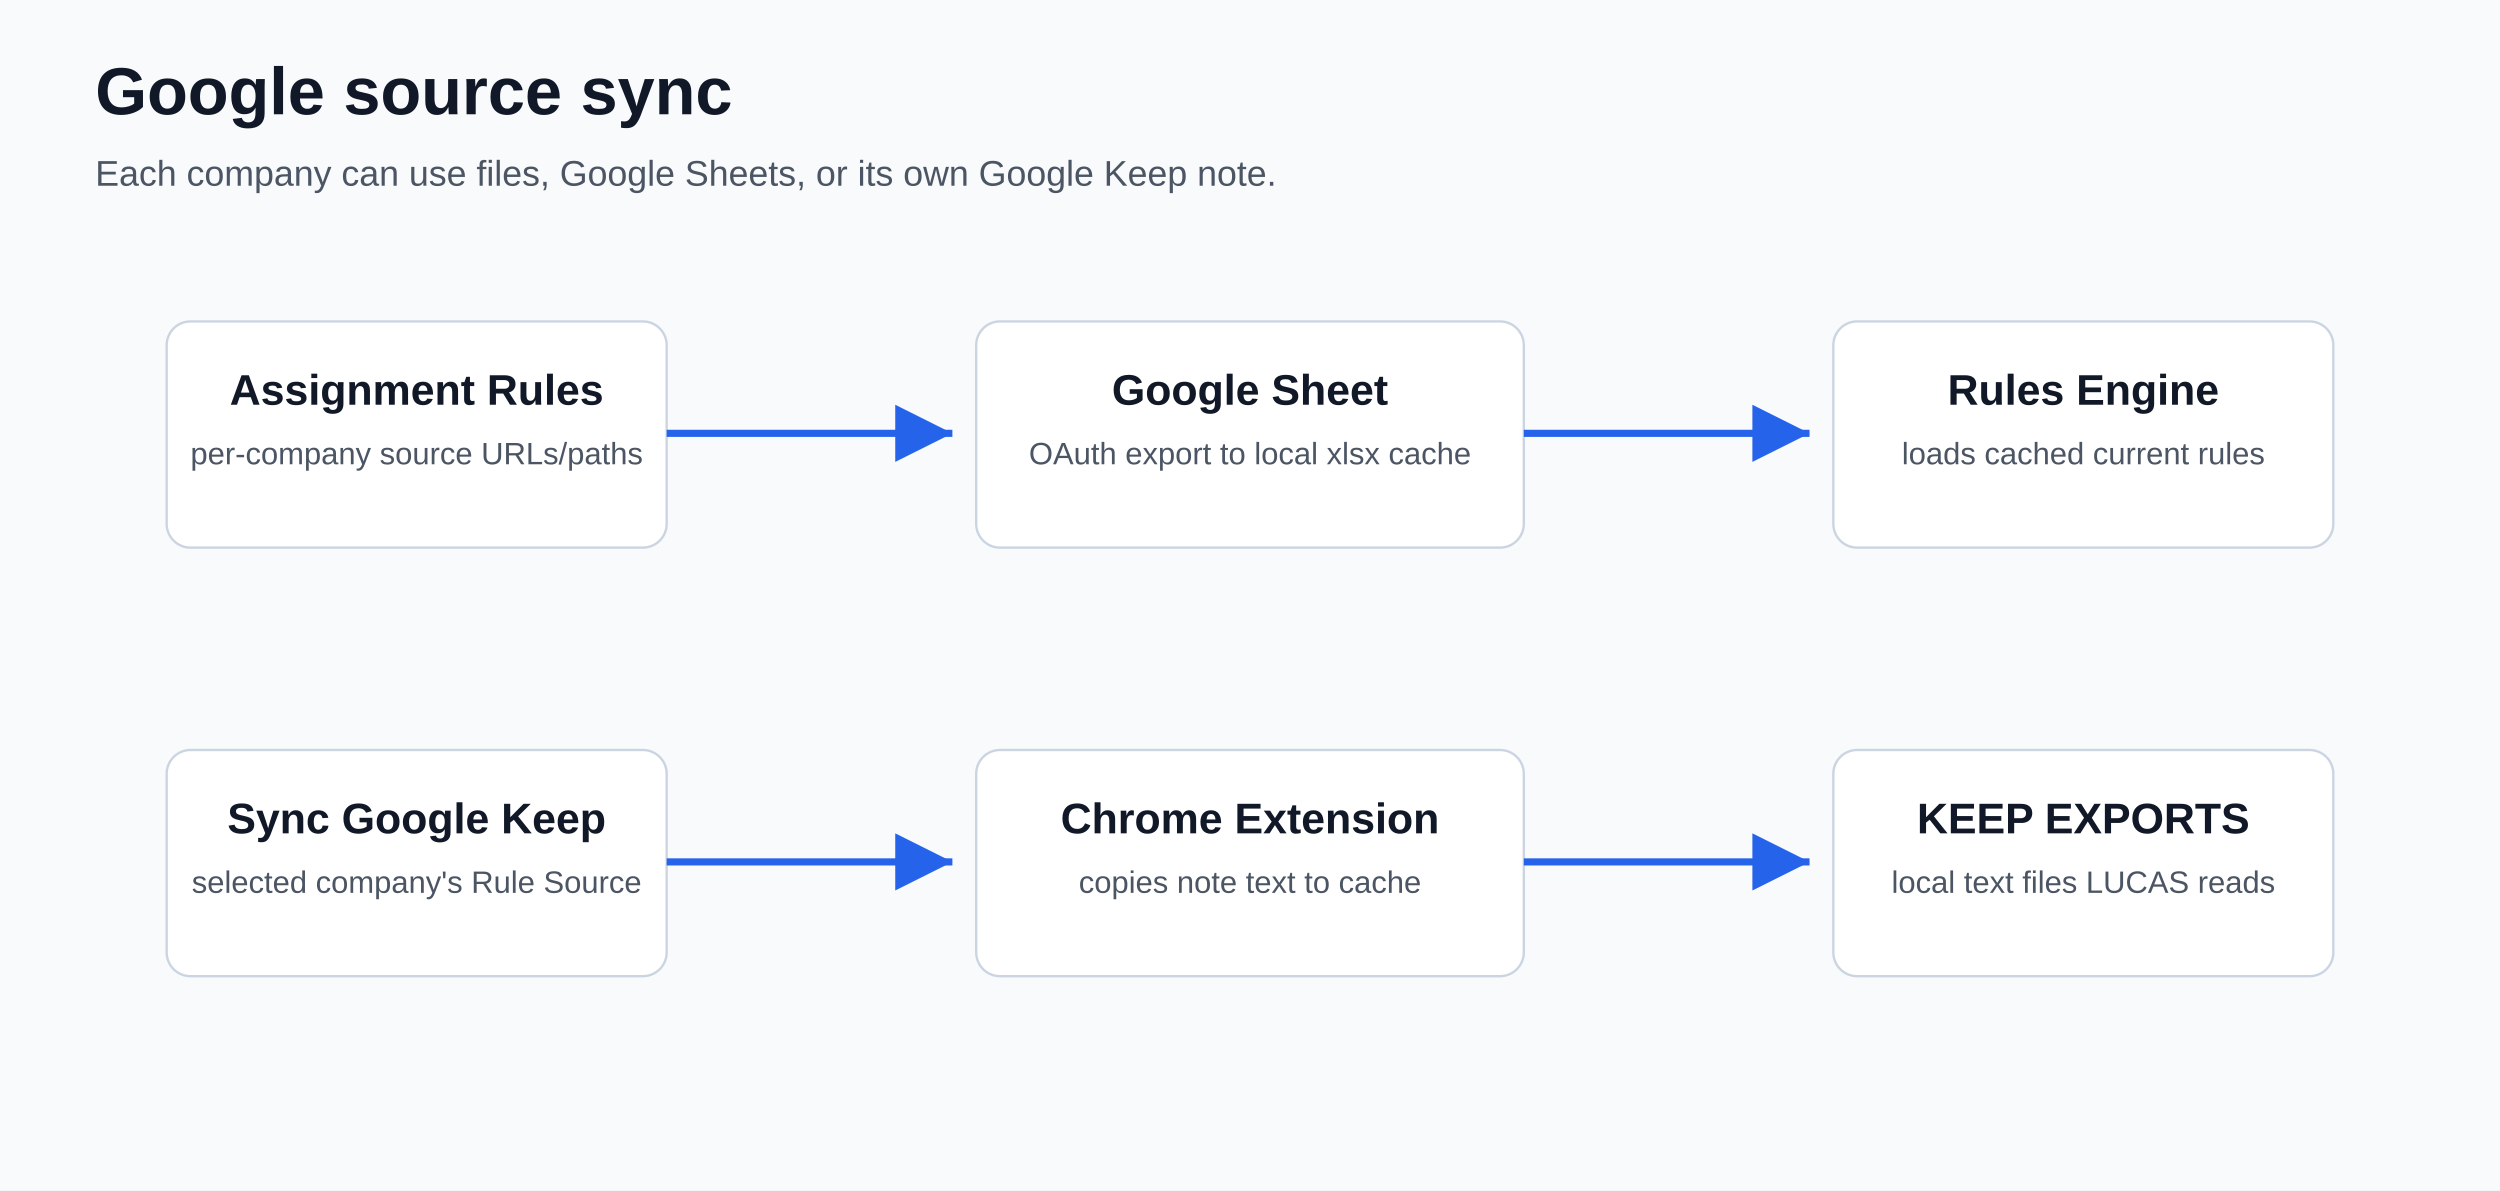
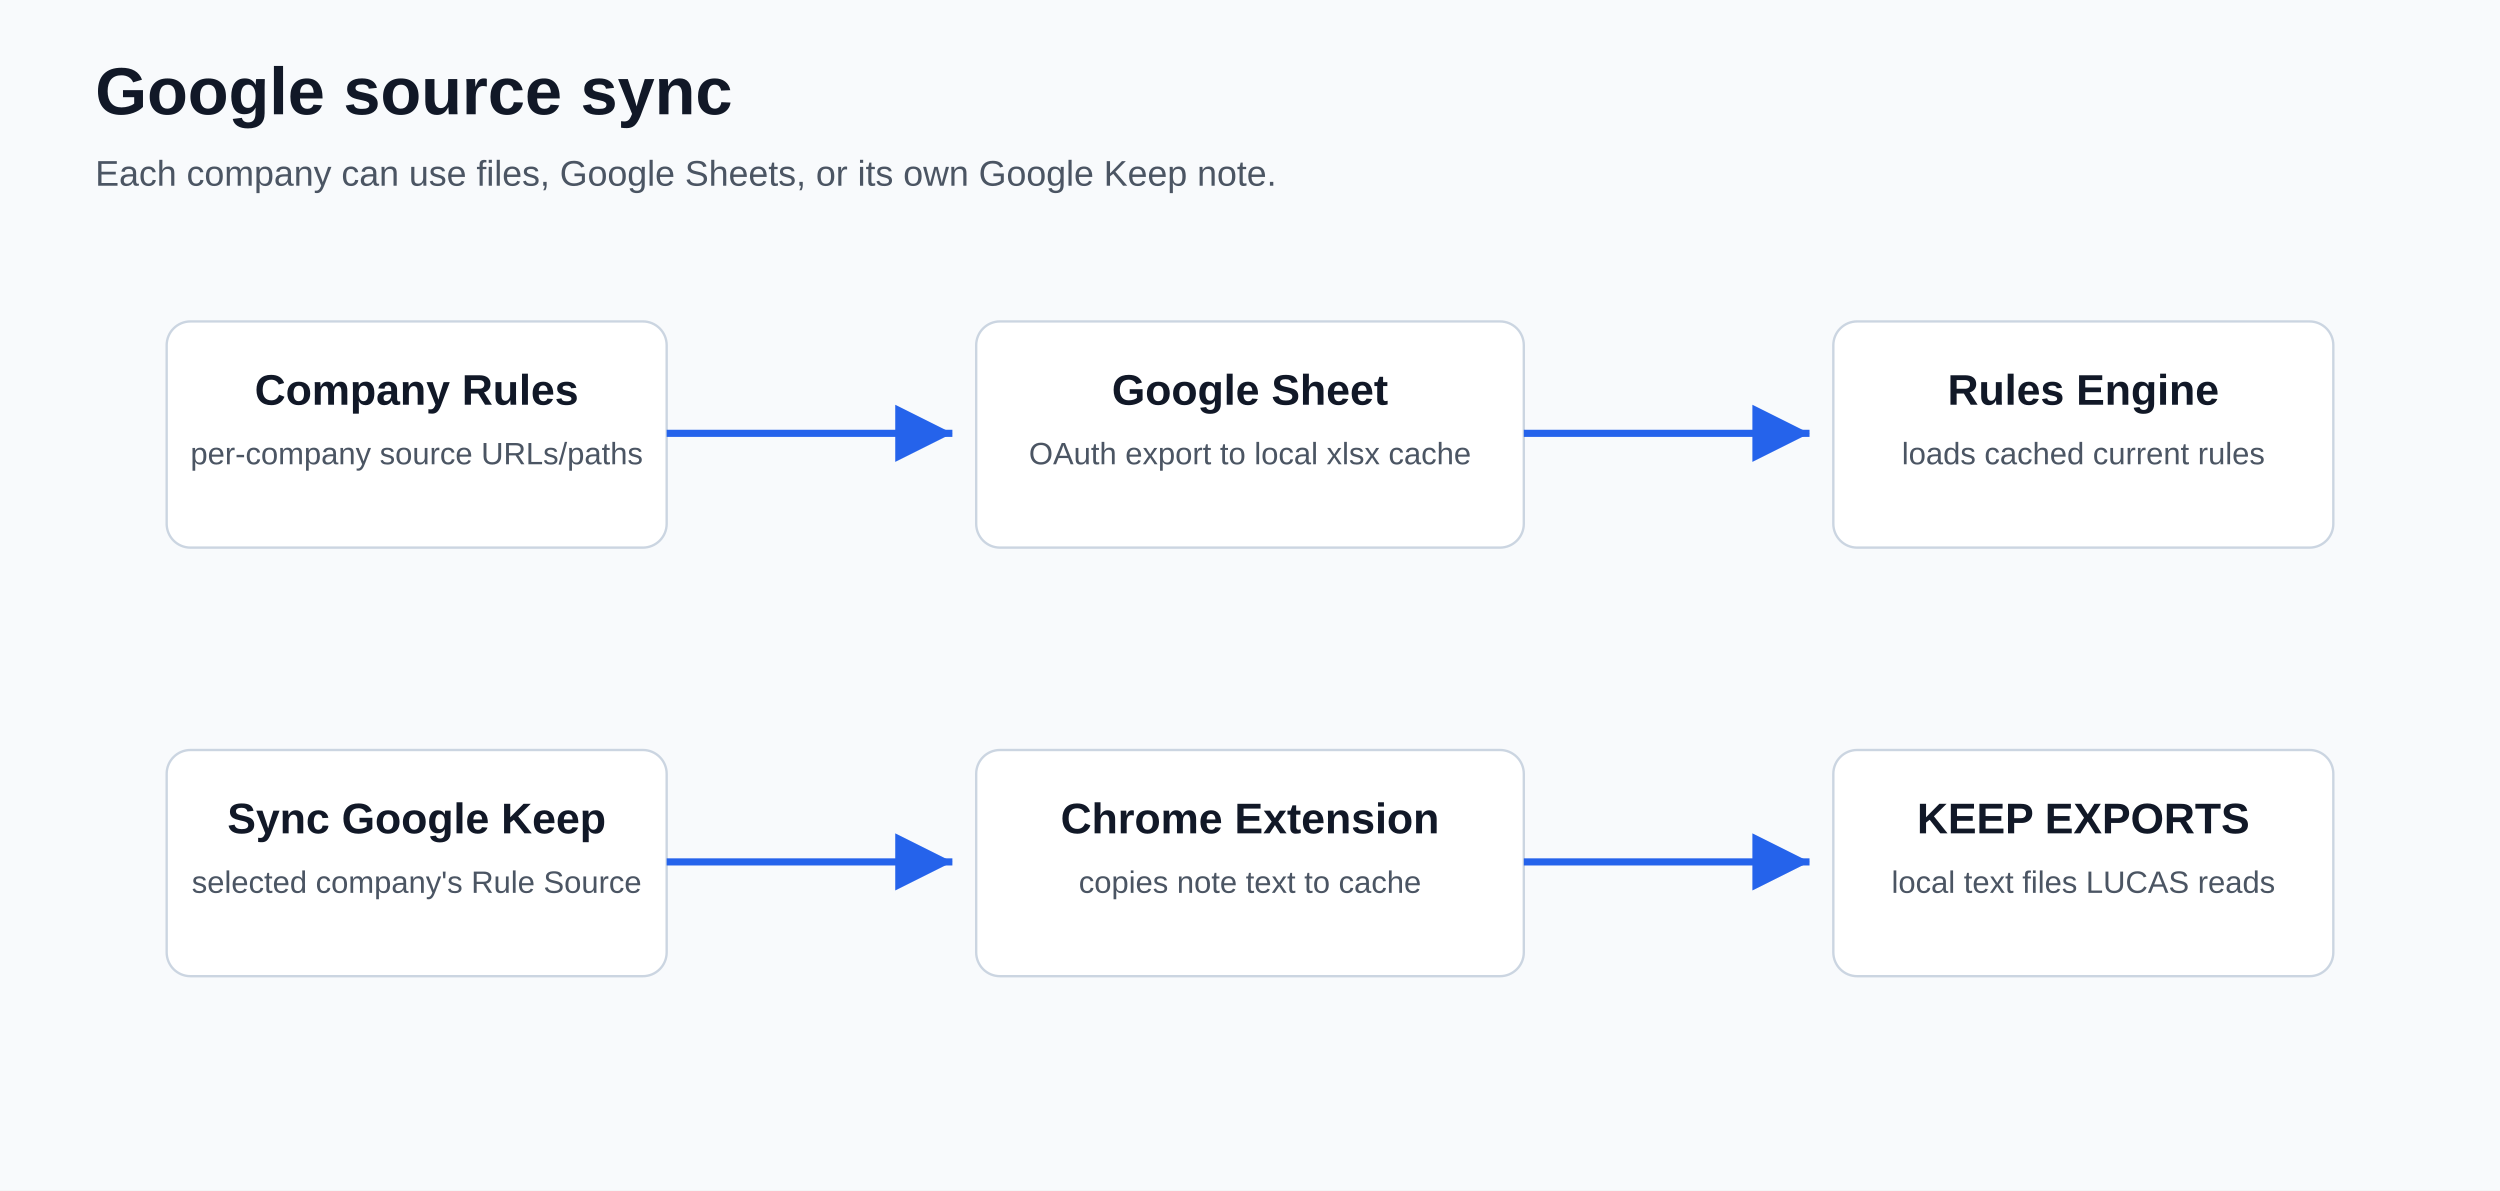
<svg xmlns="http://www.w3.org/2000/svg" width="1050" height="500" viewBox="0 0 1050 500" role="img" aria-label="Google Sheet and Keep source sync">
  <rect width="1050" height="500" fill="#f8fafc" />
  <text x="40" y="48" font-family="Segoe UI, Arial, sans-serif" font-size="28" font-weight="700" fill="#111827">Google source sync</text>
  <text x="40" y="78" font-family="Segoe UI, Arial, sans-serif" font-size="15" fill="#4b5563">Each company can use files, Google Sheets, or its own Google Keep note.</text>
  <defs>
    <marker id="arrow3" markerWidth="12" markerHeight="12" refX="10" refY="6" orient="auto" markerUnits="strokeWidth">
      <path d="M2,2 L10,6 L2,10 Z" fill="#2563eb" />
    </marker>
  </defs>
  <g font-family="Segoe UI, Arial, sans-serif">
    <rect x="70" y="135" width="210" height="95" rx="10" fill="#ffffff" stroke="#cbd5e1" />
    <rect x="410" y="135" width="230" height="95" rx="10" fill="#ffffff" stroke="#cbd5e1" />
    <rect x="770" y="135" width="210" height="95" rx="10" fill="#ffffff" stroke="#cbd5e1" />
    <rect x="70" y="315" width="210" height="95" rx="10" fill="#ffffff" stroke="#cbd5e1" />
    <rect x="410" y="315" width="230" height="95" rx="10" fill="#ffffff" stroke="#cbd5e1" />
    <rect x="770" y="315" width="210" height="95" rx="10" fill="#ffffff" stroke="#cbd5e1" />
-     <text x="175" y="170" text-anchor="middle" font-size="18" font-weight="700" fill="#111827">Assignment Rules</text>
+     <text x="175" y="170" text-anchor="middle" font-size="18" font-weight="700" fill="#111827">Company Rules</text>
    <text x="175" y="195" text-anchor="middle" font-size="13" fill="#4b5563">per-company source URLs/paths</text>
    <text x="525" y="170" text-anchor="middle" font-size="18" font-weight="700" fill="#111827">Google Sheet</text>
    <text x="525" y="195" text-anchor="middle" font-size="13" fill="#4b5563">OAuth export to local xlsx cache</text>
    <text x="875" y="170" text-anchor="middle" font-size="18" font-weight="700" fill="#111827">Rules Engine</text>
    <text x="875" y="195" text-anchor="middle" font-size="13" fill="#4b5563">loads cached current rules</text>
    <text x="175" y="350" text-anchor="middle" font-size="18" font-weight="700" fill="#111827">Sync Google Keep</text>
    <text x="175" y="375" text-anchor="middle" font-size="13" fill="#4b5563">selected company's Rule Source</text>
    <text x="525" y="350" text-anchor="middle" font-size="18" font-weight="700" fill="#111827">Chrome Extension</text>
    <text x="525" y="375" text-anchor="middle" font-size="13" fill="#4b5563">copies note text to cache</text>
    <text x="875" y="350" text-anchor="middle" font-size="18" font-weight="700" fill="#111827">KEEP EXPORTS</text>
    <text x="875" y="375" text-anchor="middle" font-size="13" fill="#4b5563">local text files LUCAS reads</text>
    <line x1="280" y1="182" x2="400" y2="182" stroke="#2563eb" stroke-width="3" marker-end="url(#arrow3)" />
    <line x1="640" y1="182" x2="760" y2="182" stroke="#2563eb" stroke-width="3" marker-end="url(#arrow3)" />
    <line x1="280" y1="362" x2="400" y2="362" stroke="#2563eb" stroke-width="3" marker-end="url(#arrow3)" />
    <line x1="640" y1="362" x2="760" y2="362" stroke="#2563eb" stroke-width="3" marker-end="url(#arrow3)" />
  </g>
</svg>
